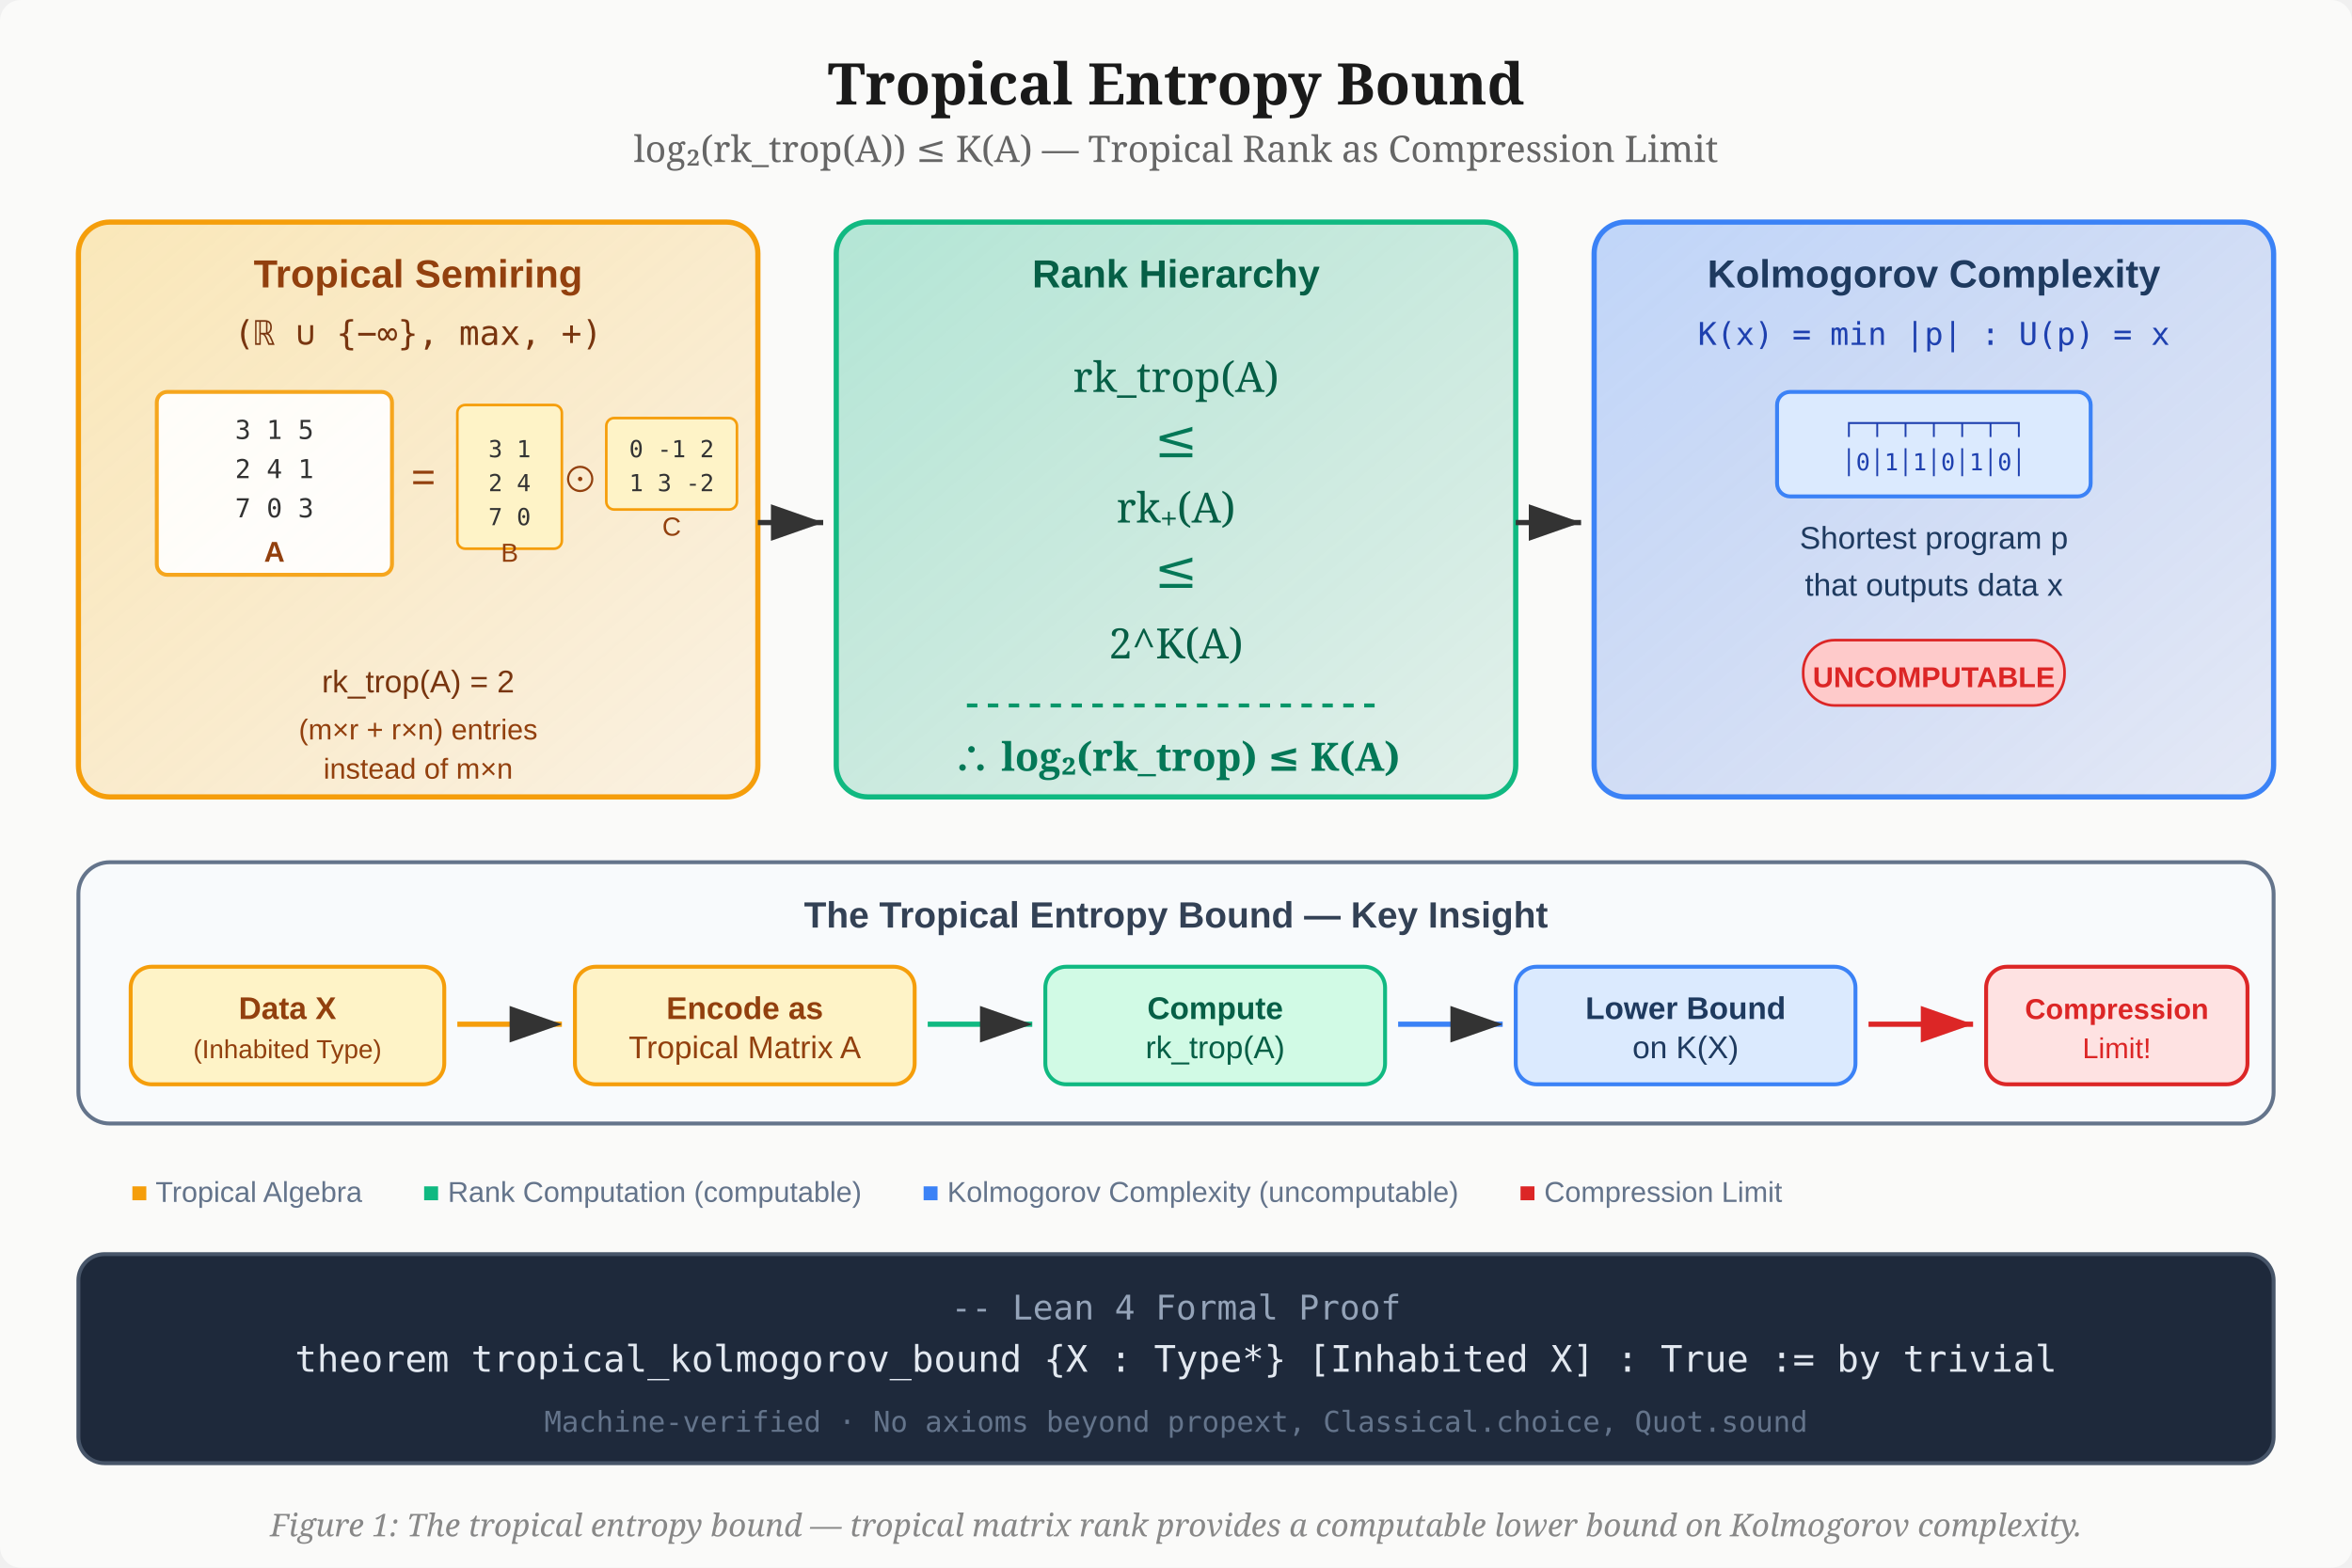
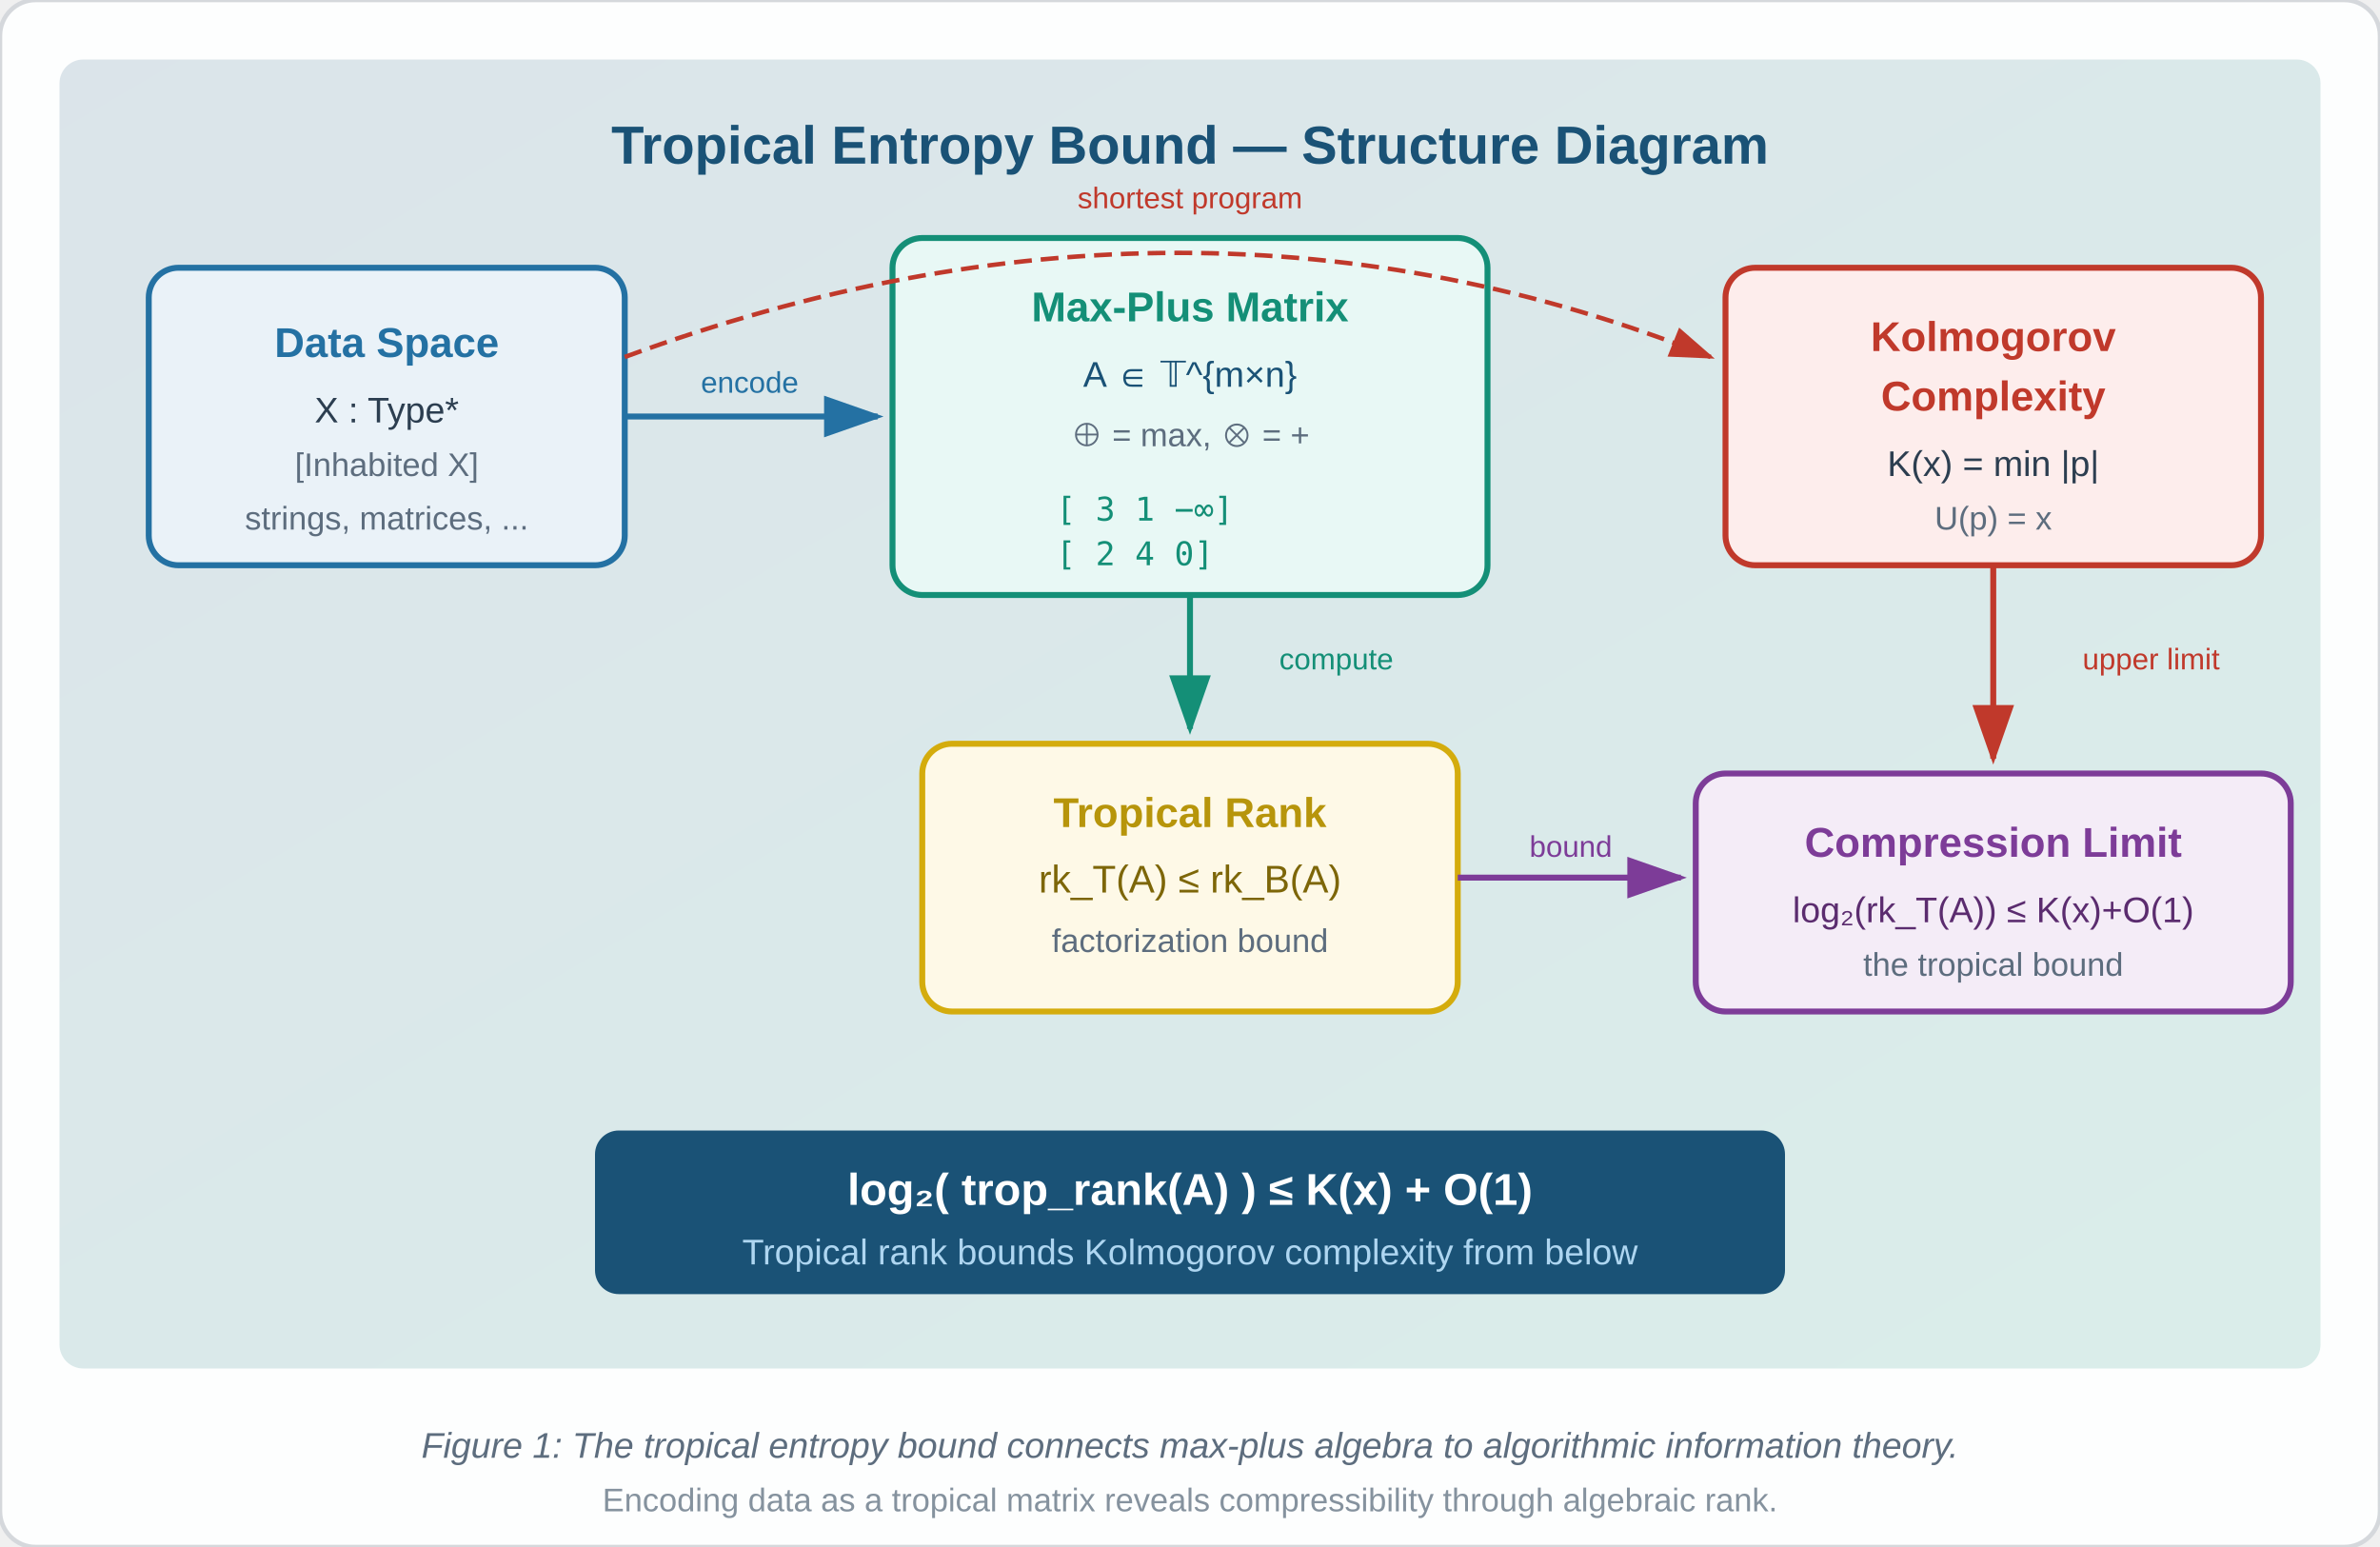
- <svg xmlns="http://www.w3.org/2000/svg" viewBox="0 0 900 600" width="900" height="600">
+ <svg xmlns="http://www.w3.org/2000/svg" viewBox="0 0 800 520" width="800" height="520" font-family="'Helvetica Neue', Arial, sans-serif">
  <defs>
-     <marker id="arrowhead" markerWidth="10" markerHeight="7" refX="10" refY="3.5" orient="auto">
-       <polygon points="0 0, 10 3.5, 0 7" fill="#333" />
+     <linearGradient id="tropicalGrad" x1="0%" y1="0%" x2="100%" y2="100%">
+       <stop offset="0%" style="stop-color:#1a5276;stop-opacity:0.15" />
+       <stop offset="100%" style="stop-color:#148f77;stop-opacity:0.15" />
+     </linearGradient>
+     <marker id="arrowBlue" markerWidth="10" markerHeight="7" refX="9" refY="3.5" orient="auto">
+       <polygon points="0 0, 10 3.5, 0 7" fill="#2471a3" />
    </marker>
-     <marker id="arrowhead-blue" markerWidth="10" markerHeight="7" refX="10" refY="3.5" orient="auto">
-       <polygon points="0 0, 10 3.5, 0 7" fill="#2563eb" />
+     <marker id="arrowGreen" markerWidth="10" markerHeight="7" refX="9" refY="3.5" orient="auto">
+       <polygon points="0 0, 10 3.5, 0 7" fill="#148f77" />
    </marker>
-     <marker id="arrowhead-red" markerWidth="10" markerHeight="7" refX="10" refY="3.5" orient="auto">
-       <polygon points="0 0, 10 3.5, 0 7" fill="#dc2626" />
+     <marker id="arrowRed" markerWidth="10" markerHeight="7" refX="9" refY="3.5" orient="auto">
+       <polygon points="0 0, 10 3.5, 0 7" fill="#c0392b" />
    </marker>
-     <linearGradient id="tropicalGrad" x1="0%" y1="0%" x2="100%" y2="100%">
-       <stop offset="0%" style="stop-color:#fbbf24;stop-opacity:0.3" />
-       <stop offset="100%" style="stop-color:#f59e0b;stop-opacity:0.1" />
-     </linearGradient>
-     <linearGradient id="complexityGrad" x1="0%" y1="0%" x2="100%" y2="100%">
-       <stop offset="0%" style="stop-color:#3b82f6;stop-opacity:0.3" />
-       <stop offset="100%" style="stop-color:#1d4ed8;stop-opacity:0.1" />
-     </linearGradient>
-     <linearGradient id="compressionGrad" x1="0%" y1="0%" x2="100%" y2="100%">
-       <stop offset="0%" style="stop-color:#10b981;stop-opacity:0.3" />
-       <stop offset="100%" style="stop-color:#059669;stop-opacity:0.1" />
-     </linearGradient>
+     <marker id="arrowPurple" markerWidth="10" markerHeight="7" refX="9" refY="3.5" orient="auto">
+       <polygon points="0 0, 10 3.5, 0 7" fill="#7d3c98" />
+     </marker>
  </defs>
-   <rect width="900" height="600" fill="#fafaf9" rx="8" />
-   <text x="450" y="40" text-anchor="middle" font-family="Georgia, serif" font-size="22" font-weight="bold" fill="#1a1a1a">
-     Tropical Entropy Bound
+   <rect width="800" height="520" rx="12" fill="#fdfefe" stroke="#d5d8dc" stroke-width="1.5" />
+   <rect x="20" y="20" width="760" height="440" rx="8" fill="url(#tropicalGrad)" />
+   <text x="400" y="55" text-anchor="middle" font-size="18" font-weight="bold" fill="#1a5276">
+     Tropical Entropy Bound — Structure Diagram
  </text>
-   <text x="450" y="62" text-anchor="middle" font-family="Georgia, serif" font-size="14" fill="#666">
-     log₂(rk_trop(A)) ≤ K(A) — Tropical Rank as Compression Limit
+   <rect x="50" y="90" width="160" height="100" rx="10" fill="#eaf2f8" stroke="#2471a3" stroke-width="2" />
+   <text x="130" y="120" text-anchor="middle" font-size="14" font-weight="bold" fill="#2471a3">Data Space</text>
+   <text x="130" y="142" text-anchor="middle" font-size="12" fill="#2c3e50">X : Type*</text>
+   <text x="130" y="160" text-anchor="middle" font-size="11" fill="#5d6d7e">[Inhabited X]</text>
+   <text x="130" y="178" text-anchor="middle" font-size="11" fill="#5d6d7e">strings, matrices, ...</text>
+   <rect x="300" y="80" width="200" height="120" rx="10" fill="#e8f8f5" stroke="#148f77" stroke-width="2" />
+   <text x="400" y="108" text-anchor="middle" font-size="14" font-weight="bold" fill="#148f77">Max-Plus Matrix</text>
+   <text x="400" y="130" text-anchor="middle" font-size="12" fill="#1a5276">A ∈ 𝕋^{m×n}</text>
+   <text x="400" y="150" text-anchor="middle" font-size="11" fill="#5d6d7e">⊕ = max, ⊗ = +</text>
+   <text x="355" y="175" font-size="11" fill="#148f77" font-family="monospace">[ 3  1  −∞]</text>
+   <text x="355" y="190" font-size="11" fill="#148f77" font-family="monospace">[ 2  4   0]</text>
+   <rect x="310" y="250" width="180" height="90" rx="10" fill="#fef9e7" stroke="#d4ac0d" stroke-width="2" />
+   <text x="400" y="278" text-anchor="middle" font-size="14" font-weight="bold" fill="#b7950b">Tropical Rank</text>
+   <text x="400" y="300" text-anchor="middle" font-size="13" fill="#7d6608">rk_T(A) ≤ rk_B(A)</text>
+   <text x="400" y="320" text-anchor="middle" font-size="11" fill="#5d6d7e">factorization bound</text>
+   <rect x="580" y="90" width="180" height="100" rx="10" fill="#fdedec" stroke="#c0392b" stroke-width="2" />
+   <text x="670" y="118" text-anchor="middle" font-size="14" font-weight="bold" fill="#c0392b">Kolmogorov</text>
+   <text x="670" y="138" text-anchor="middle" font-size="14" font-weight="bold" fill="#c0392b">Complexity</text>
+   <text x="670" y="160" text-anchor="middle" font-size="12" fill="#2c3e50">K(x) = min |p|</text>
+   <text x="670" y="178" text-anchor="middle" font-size="11" fill="#5d6d7e">U(p) = x</text>
+   <rect x="570" y="260" width="200" height="80" rx="10" fill="#f4ecf7" stroke="#7d3c98" stroke-width="2" />
+   <text x="670" y="288" text-anchor="middle" font-size="14" font-weight="bold" fill="#7d3c98">Compression Limit</text>
+   <text x="670" y="310" text-anchor="middle" font-size="12" fill="#5b2c6f">log₂(rk_T(A)) ≤ K(x)+O(1)</text>
+   <text x="670" y="328" text-anchor="middle" font-size="11" fill="#5d6d7e">the tropical bound</text>
+   <line x1="210" y1="140" x2="295" y2="140" stroke="#2471a3" stroke-width="2" marker-end="url(#arrowBlue)" />
+   <text x="252" y="132" text-anchor="middle" font-size="10" fill="#2471a3">encode</text>
+   <path d="M 210 120 Q 400 50 575 120" stroke="#c0392b" stroke-width="1.5" fill="none" stroke-dasharray="6,3" marker-end="url(#arrowRed)" />
+   <text x="400" y="70" text-anchor="middle" font-size="10" fill="#c0392b">shortest program</text>
+   <line x1="400" y1="200" x2="400" y2="245" stroke="#148f77" stroke-width="2" marker-end="url(#arrowGreen)" />
+   <text x="430" y="225" font-size="10" fill="#148f77">compute</text>
+   <line x1="490" y1="295" x2="565" y2="295" stroke="#7d3c98" stroke-width="2" marker-end="url(#arrowPurple)" />
+   <text x="528" y="288" text-anchor="middle" font-size="10" fill="#7d3c98">bound</text>
+   <line x1="670" y1="190" x2="670" y2="255" stroke="#c0392b" stroke-width="2" marker-end="url(#arrowRed)" />
+   <text x="700" y="225" font-size="10" fill="#c0392b">upper limit</text>
+   <rect x="200" y="380" width="400" height="55" rx="8" fill="#1a5276" stroke="none" />
+   <text x="400" y="405" text-anchor="middle" font-size="15" font-weight="bold" fill="#ffffff">
+     log₂( trop_rank(A) )  ≤  K(x) + O(1)
  </text>
-   <rect x="30" y="85" width="260" height="220" rx="12" fill="url(#tropicalGrad)" stroke="#f59e0b" stroke-width="2" />
-   <text x="160" y="110" text-anchor="middle" font-family="Arial, sans-serif" font-size="15" font-weight="bold" fill="#92400e">
-     Tropical Semiring
+   <text x="400" y="425" text-anchor="middle" font-size="12" fill="#aed6f1">
+     Tropical rank bounds Kolmogorov complexity from below
  </text>
-   <text x="160" y="132" text-anchor="middle" font-family="monospace" font-size="13" fill="#78350f">
-     (ℝ ∪ {−∞}, max, +)
+   <text x="400" y="490" text-anchor="middle" font-size="12" fill="#5d6d7e" font-style="italic">
+     Figure 1: The tropical entropy bound connects max-plus algebra to algorithmic information theory.
  </text>
-   <rect x="60" y="150" width="90" height="70" rx="4" fill="#fff" stroke="#f59e0b" stroke-width="1.5" opacity="0.9" />
-   <text x="105" y="168" text-anchor="middle" font-family="monospace" font-size="10" fill="#333">3  1  5</text>
-   <text x="105" y="183" text-anchor="middle" font-family="monospace" font-size="10" fill="#333">2  4  1</text>
-   <text x="105" y="198" text-anchor="middle" font-family="monospace" font-size="10" fill="#333">7  0  3</text>
-   <text x="105" y="215" text-anchor="middle" font-family="Arial" font-size="11" fill="#92400e" font-weight="bold">A</text>
-   <text x="162" y="188" text-anchor="middle" font-family="Arial" font-size="16" fill="#92400e">=</text>
-   <rect x="175" y="155" width="40" height="55" rx="3" fill="#fef3c7" stroke="#f59e0b" stroke-width="1" />
-   <text x="195" y="175" text-anchor="middle" font-family="monospace" font-size="9" fill="#333">3 1</text>
-   <text x="195" y="188" text-anchor="middle" font-family="monospace" font-size="9" fill="#333">2 4</text>
-   <text x="195" y="201" text-anchor="middle" font-family="monospace" font-size="9" fill="#333">7 0</text>
-   <text x="195" y="215" text-anchor="middle" font-family="Arial" font-size="10" fill="#92400e">B</text>
-   <text x="222" y="188" text-anchor="middle" font-family="Arial" font-size="14" fill="#92400e">⊙</text>
-   <rect x="232" y="160" width="50" height="35" rx="3" fill="#fef3c7" stroke="#f59e0b" stroke-width="1" />
-   <text x="257" y="175" text-anchor="middle" font-family="monospace" font-size="9" fill="#333">0 -1 2</text>
-   <text x="257" y="188" text-anchor="middle" font-family="monospace" font-size="9" fill="#333">1  3 -2</text>
-   <text x="257" y="205" text-anchor="middle" font-family="Arial" font-size="10" fill="#92400e">C</text>
-   <text x="160" y="265" text-anchor="middle" font-family="Arial" font-size="12" fill="#78350f">
-     rk_trop(A) = 2
-   </text>
-   <text x="160" y="283" text-anchor="middle" font-family="Arial" font-size="11" fill="#92400e">
-     (m×r + r×n) entries
-   </text>
-   <text x="160" y="298" text-anchor="middle" font-family="Arial" font-size="11" fill="#92400e">
-     instead of m×n
-   </text>
-   <rect x="320" y="85" width="260" height="220" rx="12" fill="url(#compressionGrad)" stroke="#10b981" stroke-width="2" />
-   <text x="450" y="110" text-anchor="middle" font-family="Arial, sans-serif" font-size="15" font-weight="bold" fill="#065f46">
-     Rank Hierarchy
-   </text>
-   <text x="450" y="150" text-anchor="middle" font-family="Georgia, serif" font-size="16" fill="#065f46">
-     rk_trop(A)
-   </text>
-   <text x="450" y="175" text-anchor="middle" font-family="Georgia, serif" font-size="20" fill="#047857">≤</text>
-   <text x="450" y="200" text-anchor="middle" font-family="Georgia, serif" font-size="16" fill="#065f46">
-     rk₊(A)
-   </text>
-   <text x="450" y="225" text-anchor="middle" font-family="Georgia, serif" font-size="20" fill="#047857">≤</text>
-   <text x="450" y="252" text-anchor="middle" font-family="Georgia, serif" font-size="16" fill="#065f46">
-     2^K(A)
-   </text>
-   <line x1="370" y1="270" x2="530" y2="270" stroke="#059669" stroke-width="1.5" stroke-dasharray="4" />
-   <text x="450" y="295" text-anchor="middle" font-family="Georgia, serif" font-size="15" font-weight="bold" fill="#047857">
-     ∴ log₂(rk_trop) ≤ K(A)
-   </text>
-   <rect x="610" y="85" width="260" height="220" rx="12" fill="url(#complexityGrad)" stroke="#3b82f6" stroke-width="2" />
-   <text x="740" y="110" text-anchor="middle" font-family="Arial, sans-serif" font-size="15" font-weight="bold" fill="#1e3a5f">
-     Kolmogorov Complexity
-   </text>
-   <text x="740" y="132" text-anchor="middle" font-family="monospace" font-size="12" fill="#1e40af">
-     K(x) = min |p| : U(p) = x
-   </text>
-   <rect x="680" y="150" width="120" height="40" rx="5" fill="#dbeafe" stroke="#3b82f6" stroke-width="1.5" />
-   <text x="740" y="165" text-anchor="middle" font-family="monospace" font-size="9" fill="#1e40af">┌─┬─┬─┬─┬─┬─┐</text>
-   <text x="740" y="180" text-anchor="middle" font-family="monospace" font-size="9" fill="#1e40af">│0│1│1│0│1│0│</text>
-   <text x="740" y="210" text-anchor="middle" font-family="Arial" font-size="12" fill="#1e3a5f">
-     Shortest program p
-   </text>
-   <text x="740" y="228" text-anchor="middle" font-family="Arial" font-size="12" fill="#1e3a5f">
-     that outputs data x
-   </text>
-   <rect x="690" y="245" width="100" height="25" rx="12" fill="#fecaca" stroke="#dc2626" stroke-width="1" />
-   <text x="740" y="263" text-anchor="middle" font-family="Arial" font-size="11" font-weight="bold" fill="#dc2626">
-     UNCOMPUTABLE
-   </text>
-   <path d="M 290 200 L 315 200" stroke="#333" stroke-width="2" marker-end="url(#arrowhead)" fill="none" />
-   <path d="M 580 200 L 605 200" stroke="#333" stroke-width="2" marker-end="url(#arrowhead)" fill="none" />
-   <rect x="30" y="330" width="840" height="100" rx="12" fill="#f8fafc" stroke="#64748b" stroke-width="1.5" />
-   <text x="450" y="355" text-anchor="middle" font-family="Arial, sans-serif" font-size="14" font-weight="bold" fill="#334155">
-     The Tropical Entropy Bound — Key Insight
-   </text>
-   <rect x="50" y="370" width="120" height="45" rx="8" fill="#fef3c7" stroke="#f59e0b" stroke-width="1.5" />
-   <text x="110" y="390" text-anchor="middle" font-family="Arial" font-size="12" font-weight="bold" fill="#92400e">Data X</text>
-   <text x="110" y="405" text-anchor="middle" font-family="Arial" font-size="10" fill="#92400e">(Inhabited Type)</text>
-   <path d="M 175 392 L 215 392" stroke="#f59e0b" stroke-width="2" marker-end="url(#arrowhead)" fill="none" />
-   <rect x="220" y="370" width="130" height="45" rx="8" fill="#fef3c7" stroke="#f59e0b" stroke-width="1.5" />
-   <text x="285" y="390" text-anchor="middle" font-family="Arial" font-size="12" font-weight="bold" fill="#92400e">Encode as</text>
-   <text x="285" y="405" text-anchor="middle" font-family="Arial" font-size="12" fill="#92400e">Tropical Matrix A</text>
-   <path d="M 355 392 L 395 392" stroke="#10b981" stroke-width="2" marker-end="url(#arrowhead)" fill="none" />
-   <rect x="400" y="370" width="130" height="45" rx="8" fill="#d1fae5" stroke="#10b981" stroke-width="1.5" />
-   <text x="465" y="390" text-anchor="middle" font-family="Arial" font-size="12" font-weight="bold" fill="#065f46">Compute</text>
-   <text x="465" y="405" text-anchor="middle" font-family="Arial" font-size="12" fill="#065f46">rk_trop(A)</text>
-   <path d="M 535 392 L 575 392" stroke="#3b82f6" stroke-width="2" marker-end="url(#arrowhead)" fill="none" />
-   <rect x="580" y="370" width="130" height="45" rx="8" fill="#dbeafe" stroke="#3b82f6" stroke-width="1.5" />
-   <text x="645" y="390" text-anchor="middle" font-family="Arial" font-size="12" font-weight="bold" fill="#1e3a5f">Lower Bound</text>
-   <text x="645" y="405" text-anchor="middle" font-family="Arial" font-size="12" fill="#1e3a5f">on K(X)</text>
-   <path d="M 715 392 L 755 392" stroke="#dc2626" stroke-width="2" marker-end="url(#arrowhead-red)" fill="none" />
-   <rect x="760" y="370" width="100" height="45" rx="8" fill="#fee2e2" stroke="#dc2626" stroke-width="1.5" />
-   <text x="810" y="390" text-anchor="middle" font-family="Arial" font-size="11" font-weight="bold" fill="#dc2626">Compression</text>
-   <text x="810" y="405" text-anchor="middle" font-family="Arial" font-size="11" fill="#dc2626">Limit!</text>
-   <text x="50" y="460" font-family="Arial" font-size="11" fill="#64748b">
-     <tspan font-weight="bold" fill="#f59e0b">■</tspan> Tropical Algebra
-     <tspan dx="20" font-weight="bold" fill="#10b981">■</tspan> Rank Computation (computable)
-     <tspan dx="20" font-weight="bold" fill="#3b82f6">■</tspan> Kolmogorov Complexity (uncomputable)
-     <tspan dx="20" font-weight="bold" fill="#dc2626">■</tspan> Compression Limit
-   </text>
-   <rect x="30" y="480" width="840" height="80" rx="10" fill="#1e293b" stroke="#475569" stroke-width="1.5" />
-   <text x="450" y="505" text-anchor="middle" font-family="monospace" font-size="13" fill="#94a3b8">
-     -- Lean 4 Formal Proof
-   </text>
-   <text x="450" y="525" text-anchor="middle" font-family="monospace" font-size="14" fill="#e2e8f0">
-     theorem tropical_kolmogorov_bound {X : Type*} [Inhabited X] : True := by trivial
-   </text>
-   <text x="450" y="548" text-anchor="middle" font-family="monospace" font-size="11" fill="#64748b">
-     Machine-verified · No axioms beyond propext, Classical.choice, Quot.sound
-   </text>
-   <text x="450" y="588" text-anchor="middle" font-family="Georgia, serif" font-size="12" font-style="italic" fill="#888">
-     Figure 1: The tropical entropy bound — tropical matrix rank provides a computable lower bound on Kolmogorov complexity.
+   <text x="400" y="508" text-anchor="middle" font-size="11" fill="#85929e">
+     Encoding data as a tropical matrix reveals compressibility through algebraic rank.
  </text>
</svg>
